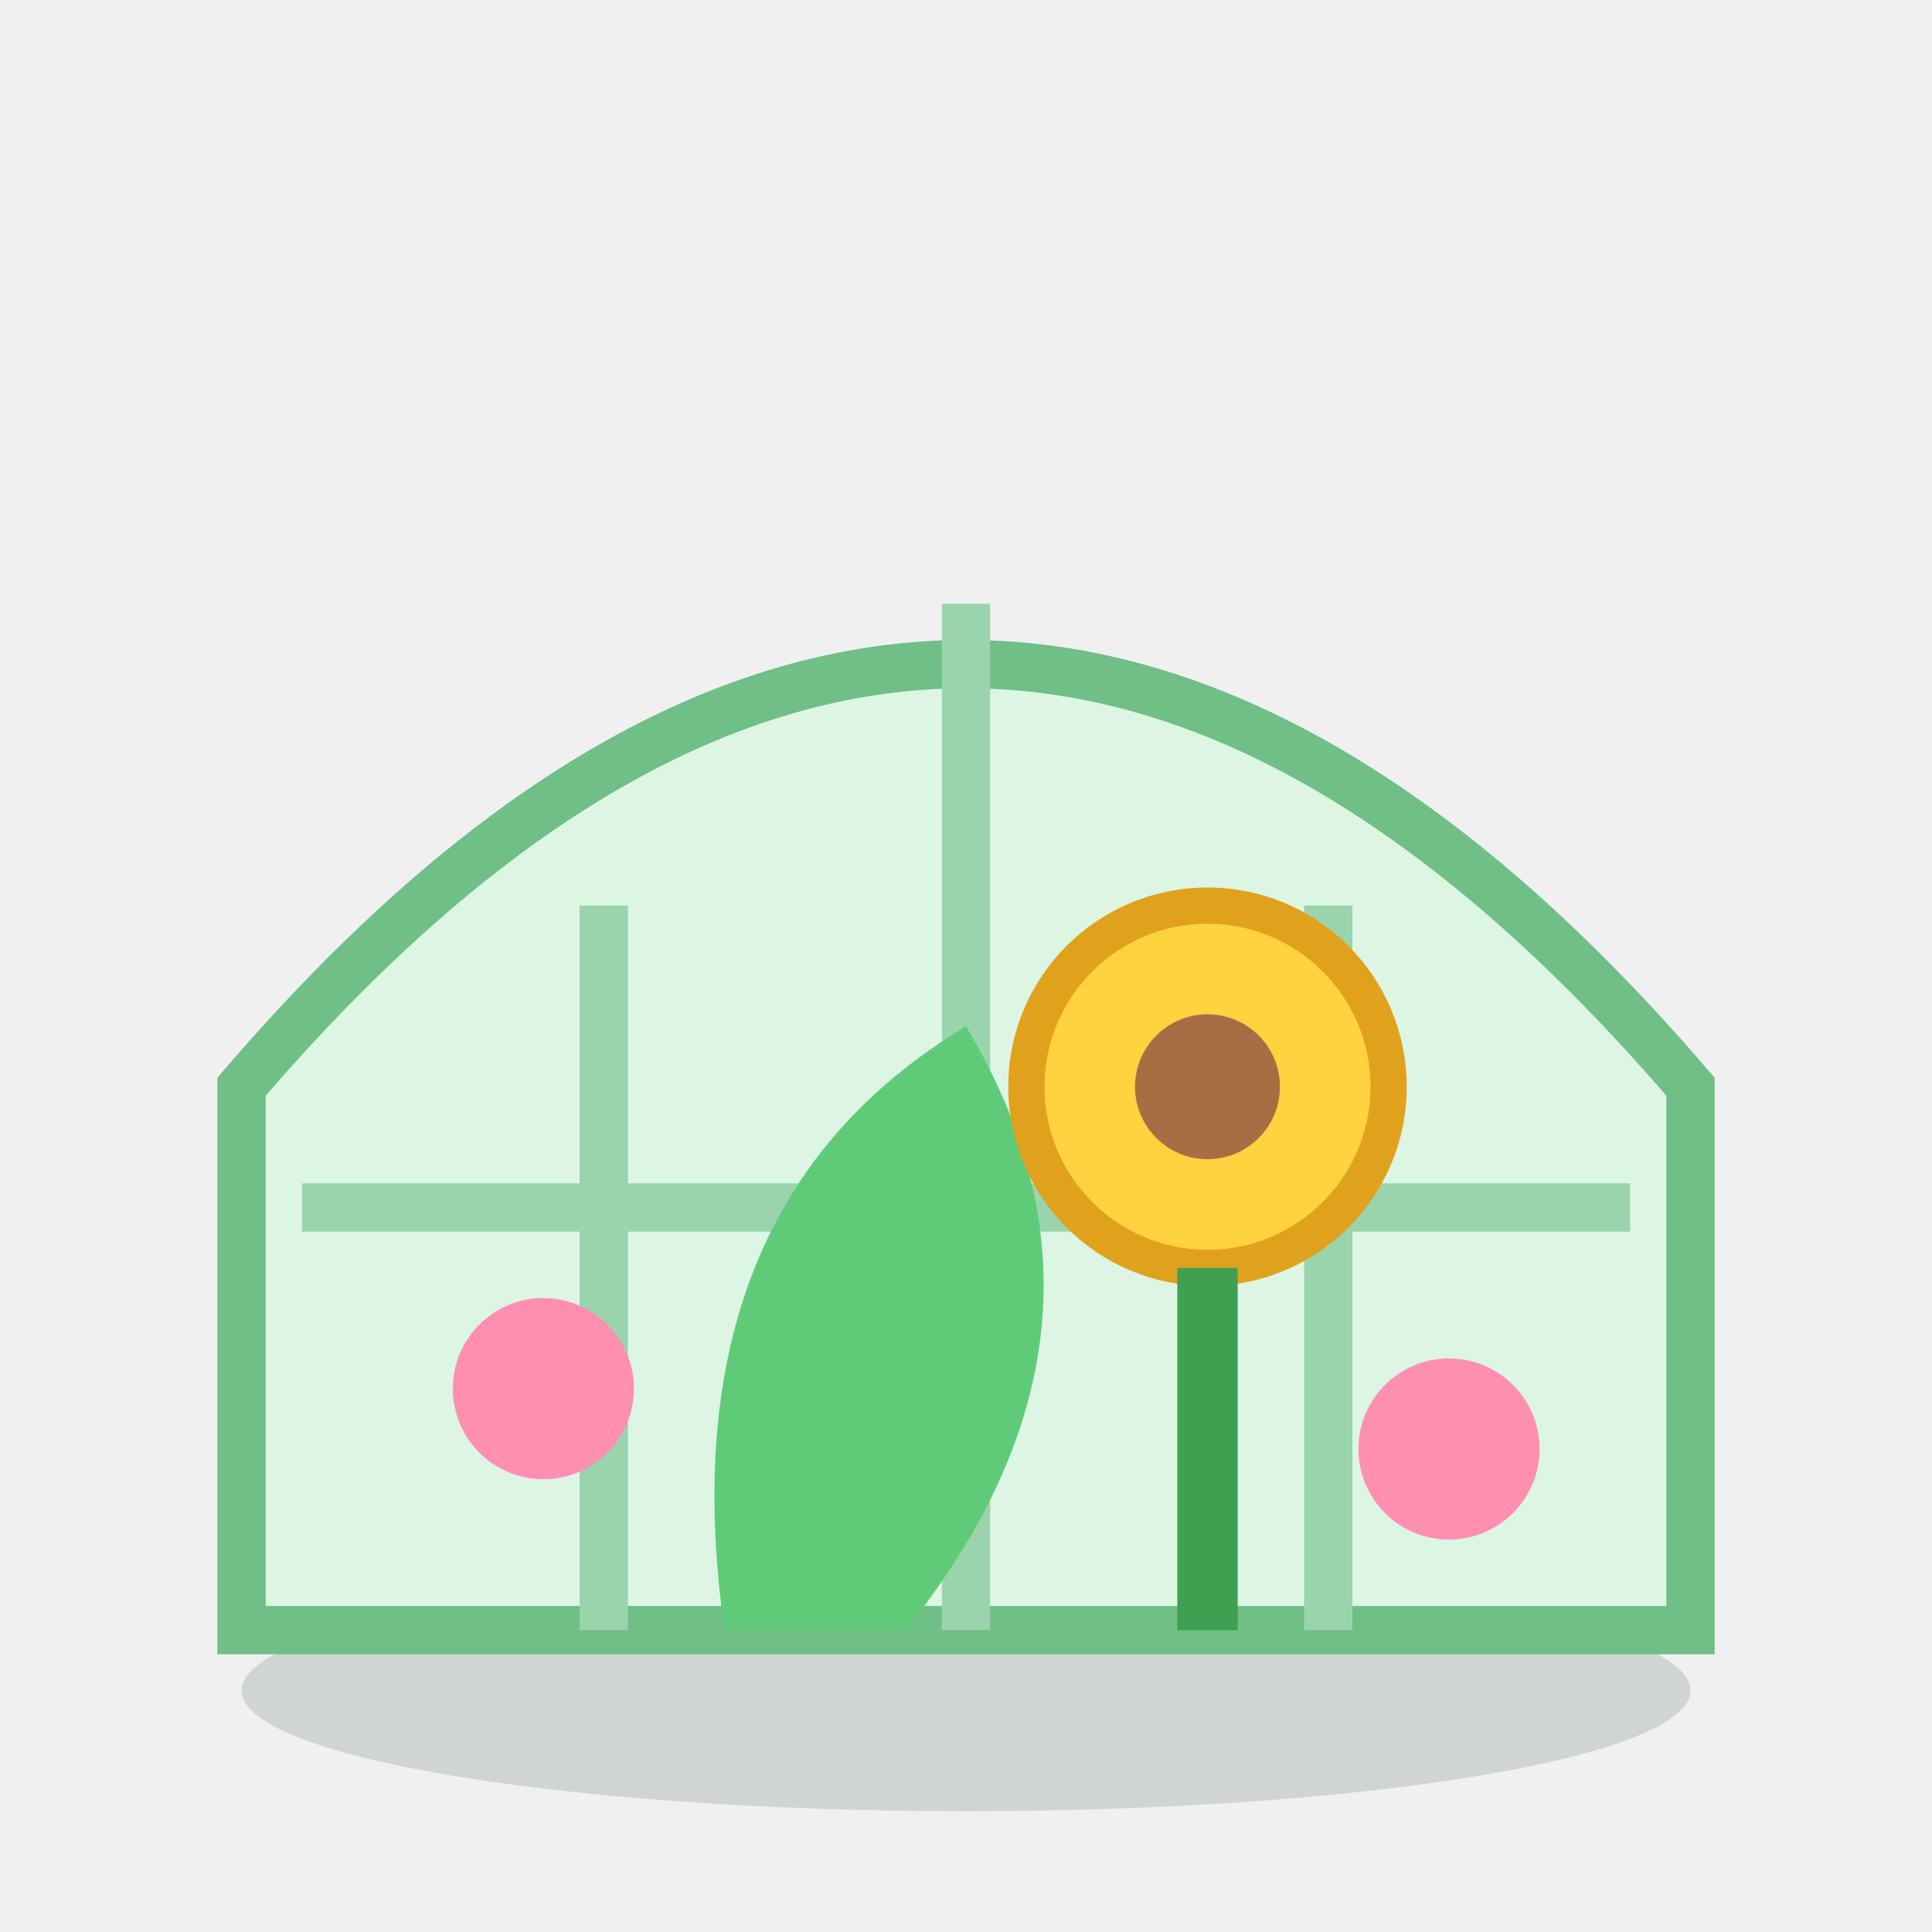
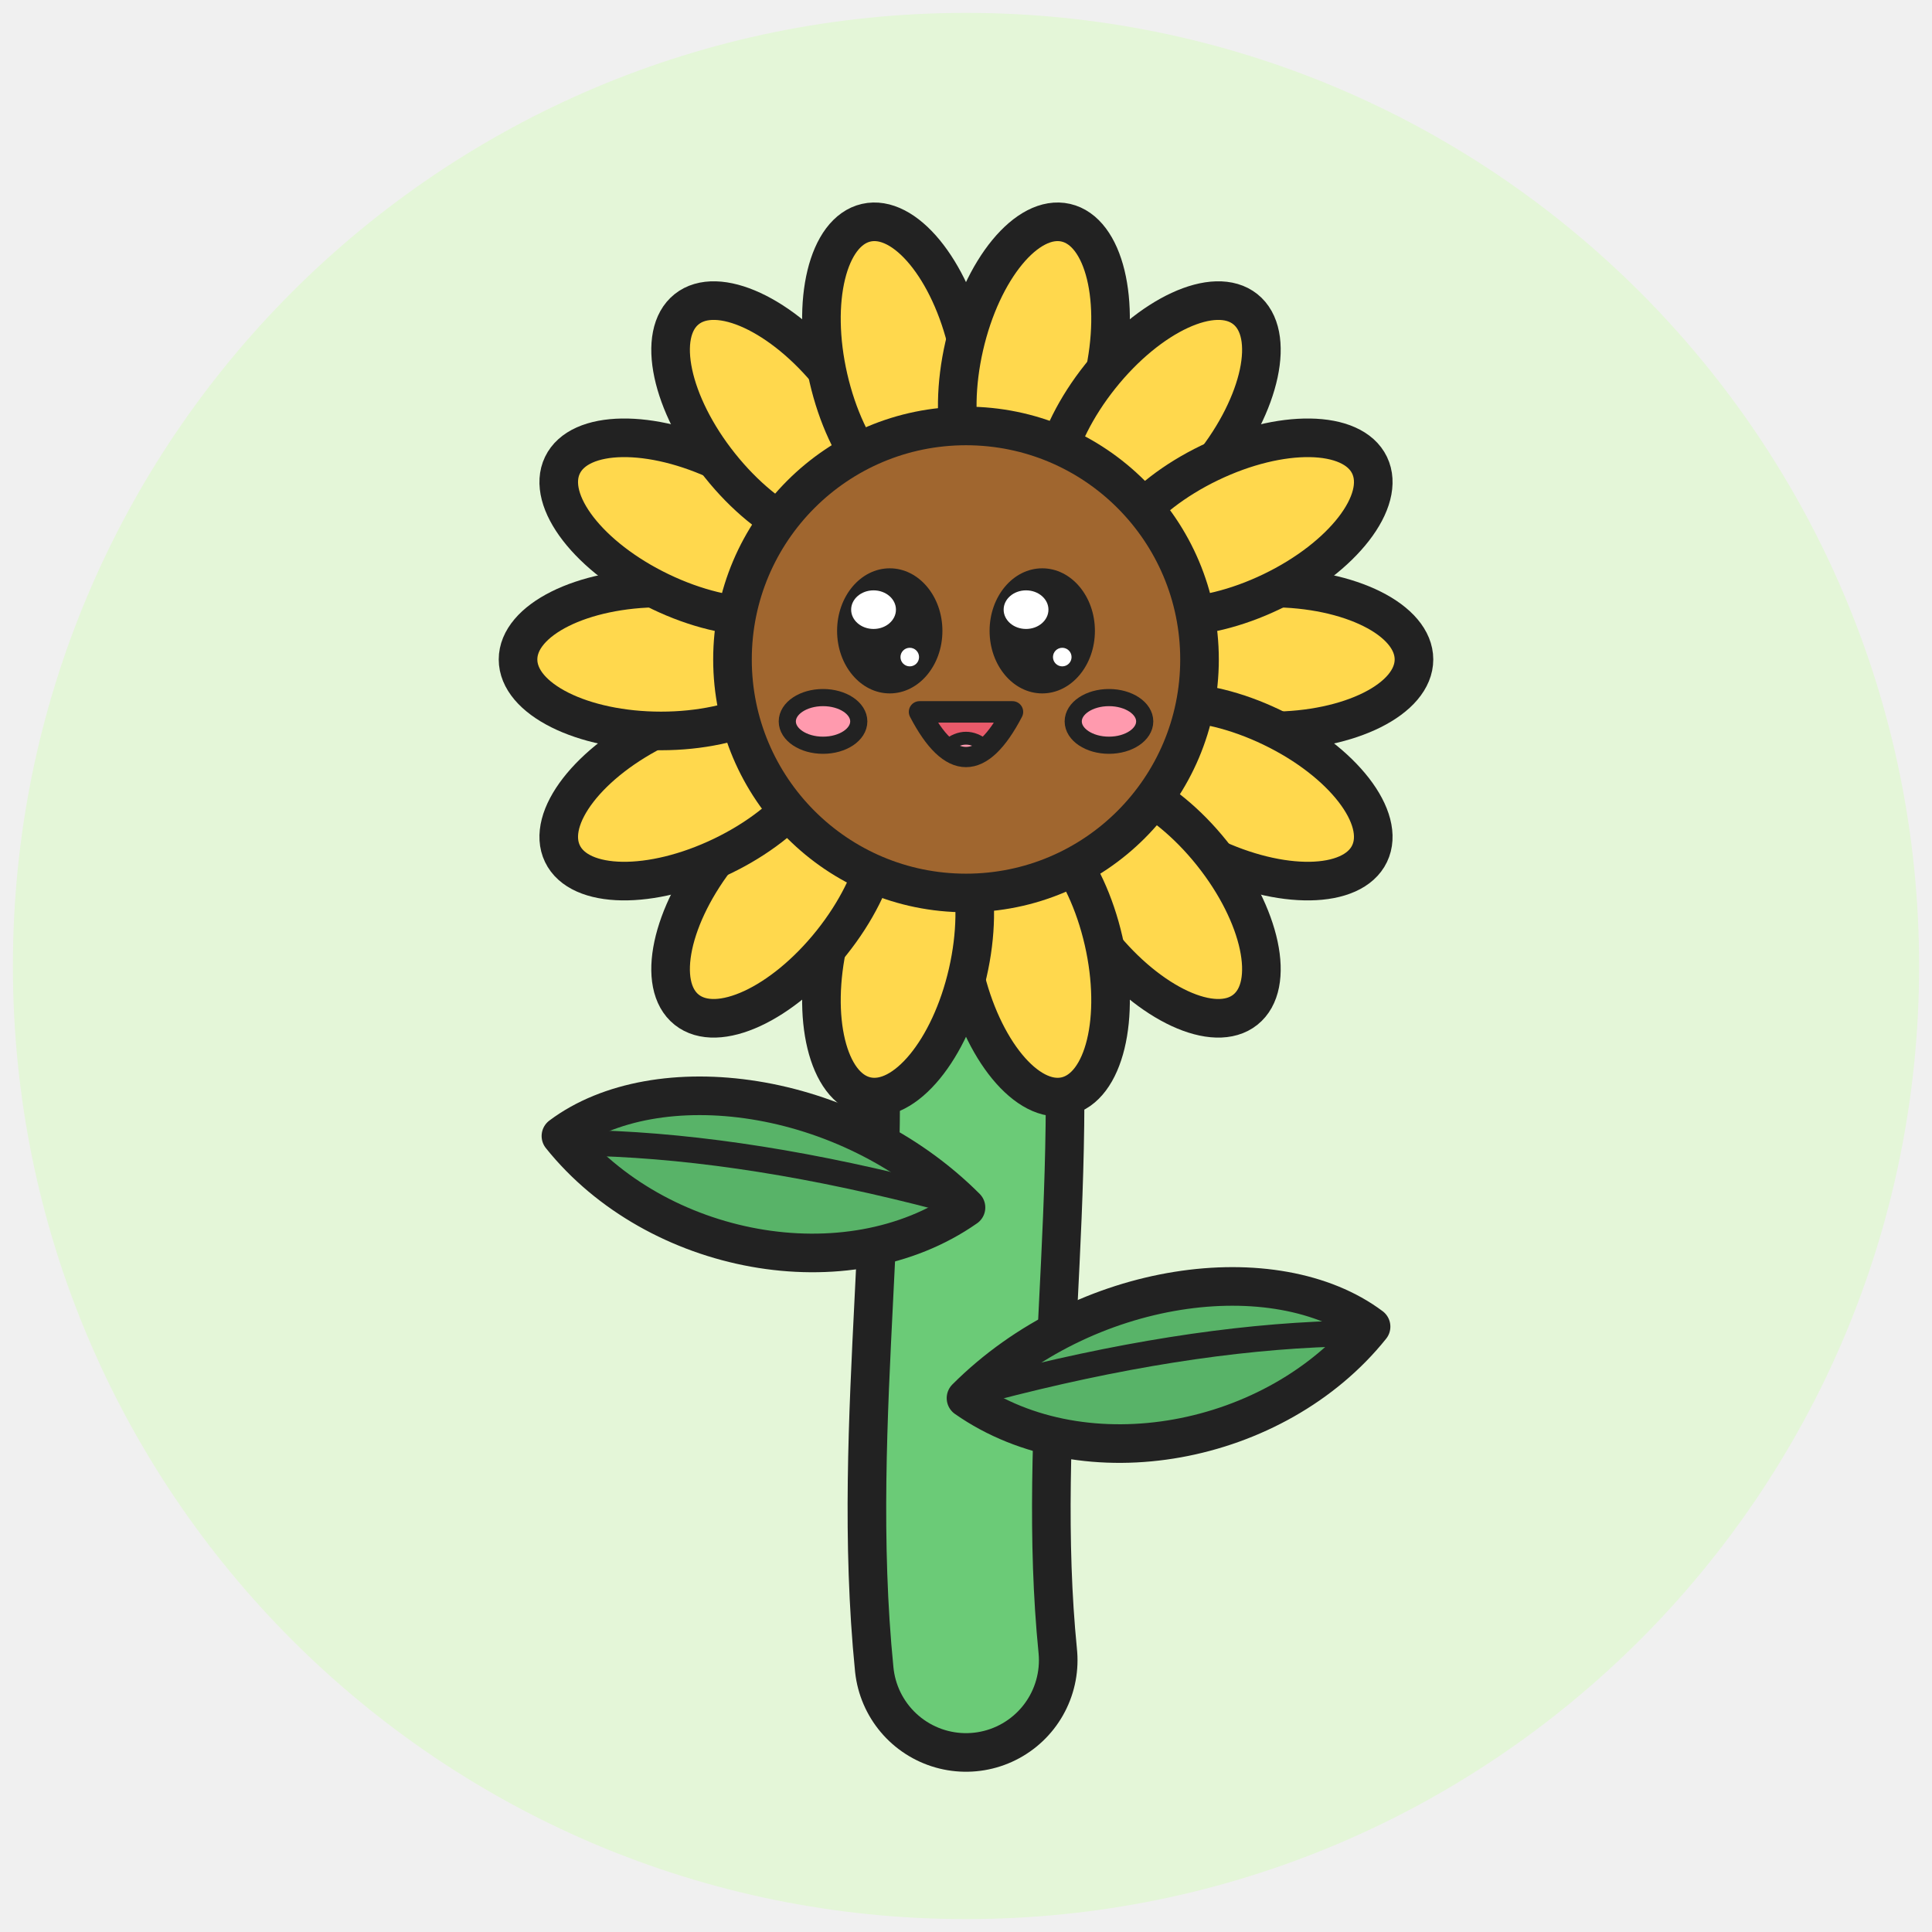
- <svg xmlns="http://www.w3.org/2000/svg" width="64" height="64" viewBox="0 0 64 64">
-   <ellipse cx="32" cy="56" rx="24" ry="4" fill="rgba(30,60,40,.15)" />
-   <path d="M8 54 V36 Q 32 8 56 36 V54 Z" fill="#DDF5E3" stroke="#6FBF86" stroke-width="1.6" />
-   <path d="M20 54 V30 M32 54 V20 M44 54 V30 M10 40 H54" stroke="#9AD4AC" stroke-width="1.6" />
-   <path d="M24 54 q-2 -14 8 -20 q6 10 -2 20 z" fill="#5FCB79" />
-   <circle cx="40" cy="36" r="6" fill="#FFD23F" stroke="#E0A21C" stroke-width="1.2" />
-   <circle cx="40" cy="36" r="2.4" fill="#A86E43" />
-   <path d="M40 42 V54" stroke="#3FA052" stroke-width="2" />
-   <circle cx="18" cy="46" r="3" fill="#FF8FB1" />
-   <circle cx="48" cy="48" r="3" fill="#FF8FB1" />
+ <svg xmlns="http://www.w3.org/2000/svg" width="64" height="64" viewBox="0 0 600 600">
+   <circle cx="300" cy="300" r="296" fill="#E4F6D8" />
+   <defs>
+     <clipPath id="badge">
+       <circle cx="300" cy="300" r="296" />
+     </clipPath>
+   </defs>
+   <g clip-path="url(#badge)">
+     <g transform="translate(78.0 -17.2) scale(0.740)">
+       <path d="M300 720 C 290 620 310 520 300 420" fill="none" stroke="#222222" stroke-width="93.6" stroke-linecap="round" stroke-linejoin="round" />
+       <path d="M300 720 C 290 620 310 520 300 420" fill="none" stroke="#6BCB77" stroke-width="61.2" stroke-linecap="round" stroke-linejoin="round" />
+       <path d="M300 610 C 350 560 430 550 470 580 C 430 630 350 645 300 610 Z" fill="#58B368" stroke="#222222" stroke-width="16.2" stroke-linejoin="round" stroke-linecap="round" />
+       <path d="M310 606 Q 390 585 455 583" fill="none" stroke="#222222" stroke-width="10.8" stroke-linejoin="round" stroke-linecap="round" />
+       <path d="M300 530 C 250 480 170 470 130 500 C 170 550 250 565 300 530 Z" fill="#58B368" stroke="#222222" stroke-width="16.2" stroke-linejoin="round" stroke-linecap="round" />
+       <path d="M290 526 Q 210 505 145 503" fill="none" stroke="#222222" stroke-width="10.8" stroke-linejoin="round" stroke-linecap="round" />
+       <ellipse cx="428.0" cy="300.0" rx="30" ry="60" fill="#FFD84D" stroke="#222222" stroke-width="16.2" stroke-linejoin="round" stroke-linecap="round" transform="rotate(90.0 428.0 300.0)" />
+       <ellipse cx="415.3" cy="355.5" rx="30" ry="60" fill="#FFD84D" stroke="#222222" stroke-width="16.2" stroke-linejoin="round" stroke-linecap="round" transform="rotate(115.7 415.3 355.5)" />
+       <ellipse cx="379.8" cy="400.1" rx="30" ry="60" fill="#FFD84D" stroke="#222222" stroke-width="16.2" stroke-linejoin="round" stroke-linecap="round" transform="rotate(141.4 379.8 400.1)" />
+       <ellipse cx="328.5" cy="424.8" rx="30" ry="60" fill="#FFD84D" stroke="#222222" stroke-width="16.2" stroke-linejoin="round" stroke-linecap="round" transform="rotate(167.1 328.5 424.8)" />
+       <ellipse cx="271.5" cy="424.8" rx="30" ry="60" fill="#FFD84D" stroke="#222222" stroke-width="16.2" stroke-linejoin="round" stroke-linecap="round" transform="rotate(192.9 271.5 424.8)" />
+       <ellipse cx="220.2" cy="400.1" rx="30" ry="60" fill="#FFD84D" stroke="#222222" stroke-width="16.2" stroke-linejoin="round" stroke-linecap="round" transform="rotate(218.6 220.2 400.1)" />
+       <ellipse cx="184.7" cy="355.5" rx="30" ry="60" fill="#FFD84D" stroke="#222222" stroke-width="16.2" stroke-linejoin="round" stroke-linecap="round" transform="rotate(244.3 184.7 355.5)" />
+       <ellipse cx="172.0" cy="300.0" rx="30" ry="60" fill="#FFD84D" stroke="#222222" stroke-width="16.2" stroke-linejoin="round" stroke-linecap="round" transform="rotate(270.0 172.0 300.0)" />
+       <ellipse cx="184.7" cy="244.5" rx="30" ry="60" fill="#FFD84D" stroke="#222222" stroke-width="16.2" stroke-linejoin="round" stroke-linecap="round" transform="rotate(295.7 184.7 244.5)" />
+       <ellipse cx="220.2" cy="199.9" rx="30" ry="60" fill="#FFD84D" stroke="#222222" stroke-width="16.2" stroke-linejoin="round" stroke-linecap="round" transform="rotate(321.4 220.2 199.9)" />
+       <ellipse cx="271.5" cy="175.2" rx="30" ry="60" fill="#FFD84D" stroke="#222222" stroke-width="16.2" stroke-linejoin="round" stroke-linecap="round" transform="rotate(347.1 271.5 175.2)" />
+       <ellipse cx="328.5" cy="175.2" rx="30" ry="60" fill="#FFD84D" stroke="#222222" stroke-width="16.2" stroke-linejoin="round" stroke-linecap="round" transform="rotate(372.9 328.5 175.2)" />
+       <ellipse cx="379.8" cy="199.9" rx="30" ry="60" fill="#FFD84D" stroke="#222222" stroke-width="16.2" stroke-linejoin="round" stroke-linecap="round" transform="rotate(398.6 379.8 199.9)" />
+       <ellipse cx="415.3" cy="244.5" rx="30" ry="60" fill="#FFD84D" stroke="#222222" stroke-width="16.2" stroke-linejoin="round" stroke-linecap="round" transform="rotate(424.3 415.3 244.5)" />
+       <circle cx="300" cy="300" r="98" fill="#A0662F" stroke="#222222" stroke-width="16.2" stroke-linejoin="round" stroke-linecap="round" />
+       <ellipse cx="268" cy="288" rx="22.1" ry="26.25" fill="#222222" />
+       <ellipse cx="261.2" cy="279.1" rx="9.4" ry="8.1" fill="#FFFFFF" />
+       <circle cx="276.4" cy="299.0" r="3.9" fill="#FFFFFF" />
+       <ellipse cx="332" cy="288" rx="22.1" ry="26.25" fill="#222222" />
+       <ellipse cx="325.2" cy="279.1" rx="9.4" ry="8.1" fill="#FFFFFF" />
+       <circle cx="340.4" cy="299.0" r="3.9" fill="#FFFFFF" />
+       <ellipse cx="240" cy="326" rx="15" ry="10" fill="#FF9AAE" stroke="#222222" stroke-width="7.2" stroke-linejoin="round" stroke-linecap="round" />
+       <ellipse cx="360" cy="326" rx="15" ry="10" fill="#FF9AAE" stroke="#222222" stroke-width="7.2" stroke-linejoin="round" stroke-linecap="round" />
+       <path d="M280.5 322.0 Q 300.0 359.4 319.5 322.0 Z" fill="#E85A6A" stroke="#222222" stroke-width="9.0" stroke-linejoin="round" stroke-linecap="round" />
+       <path d="M292.2 336.2 Q 300.0 329.9 307.8 336.2 Q 300.0 342.6 292.2 336.2 Z" fill="#FF9AAE" stroke="#222222" stroke-width="5.4" stroke-linejoin="round" stroke-linecap="round" />
+     </g>
+   </g>
</svg>
